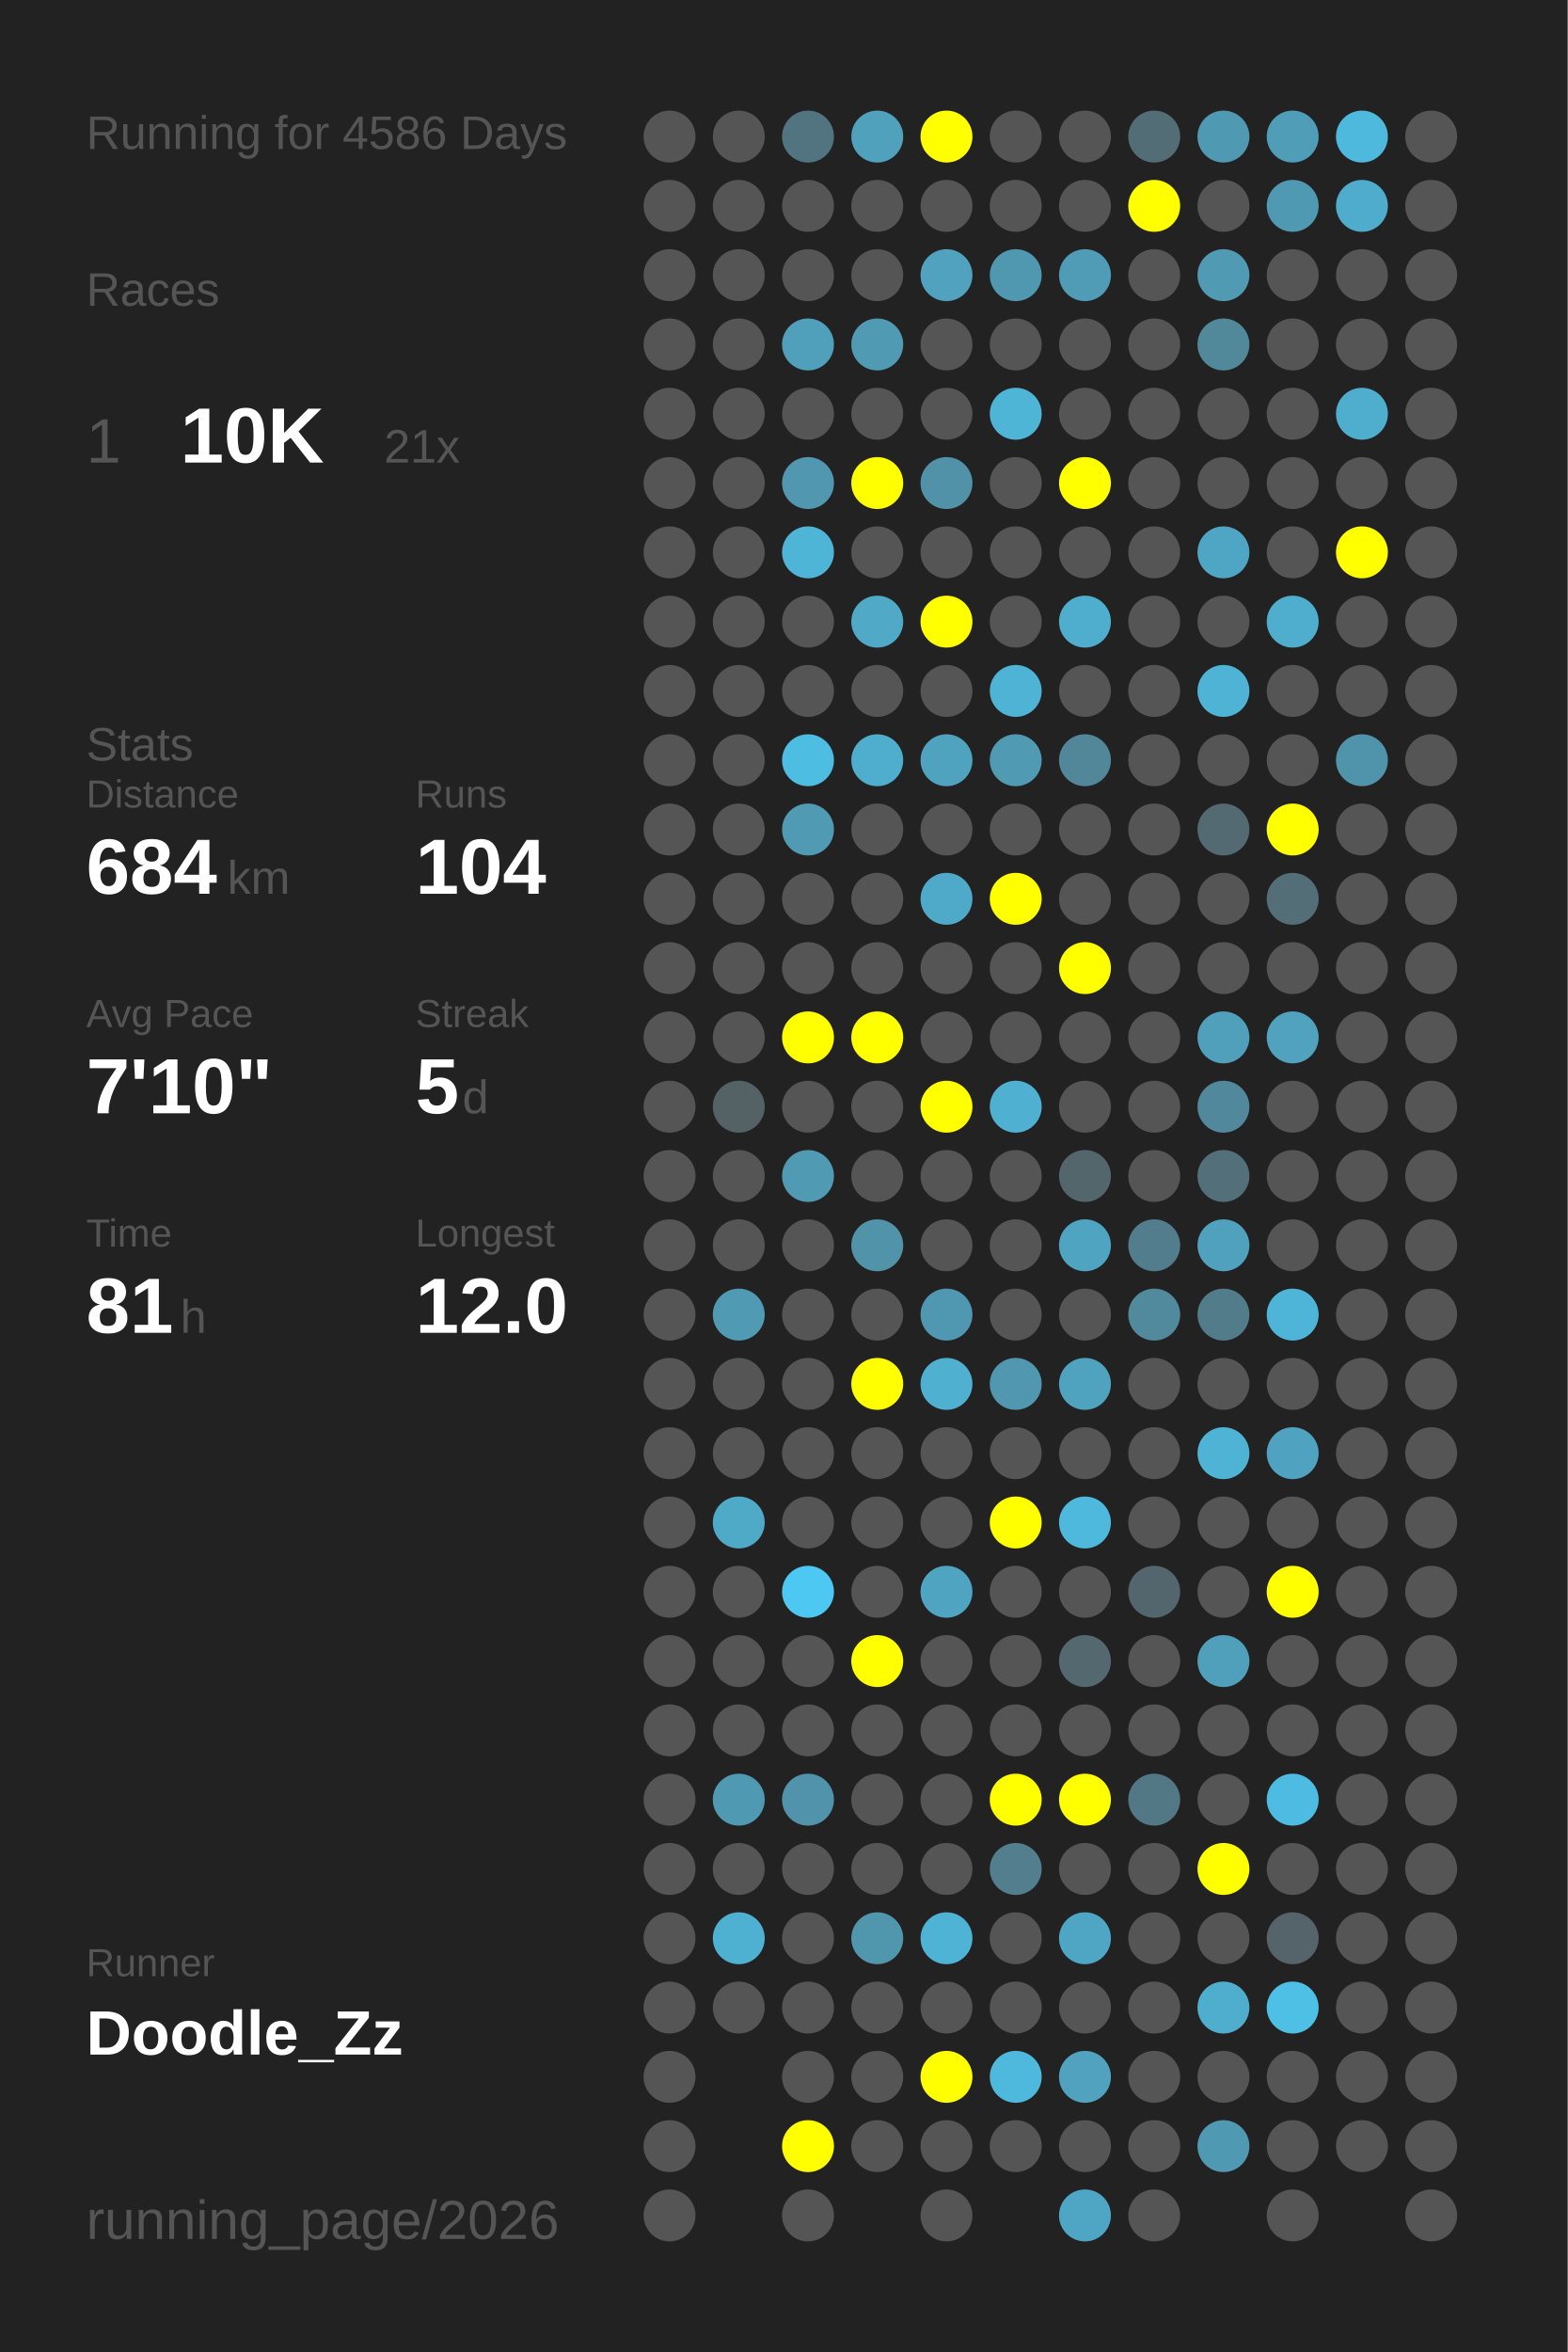
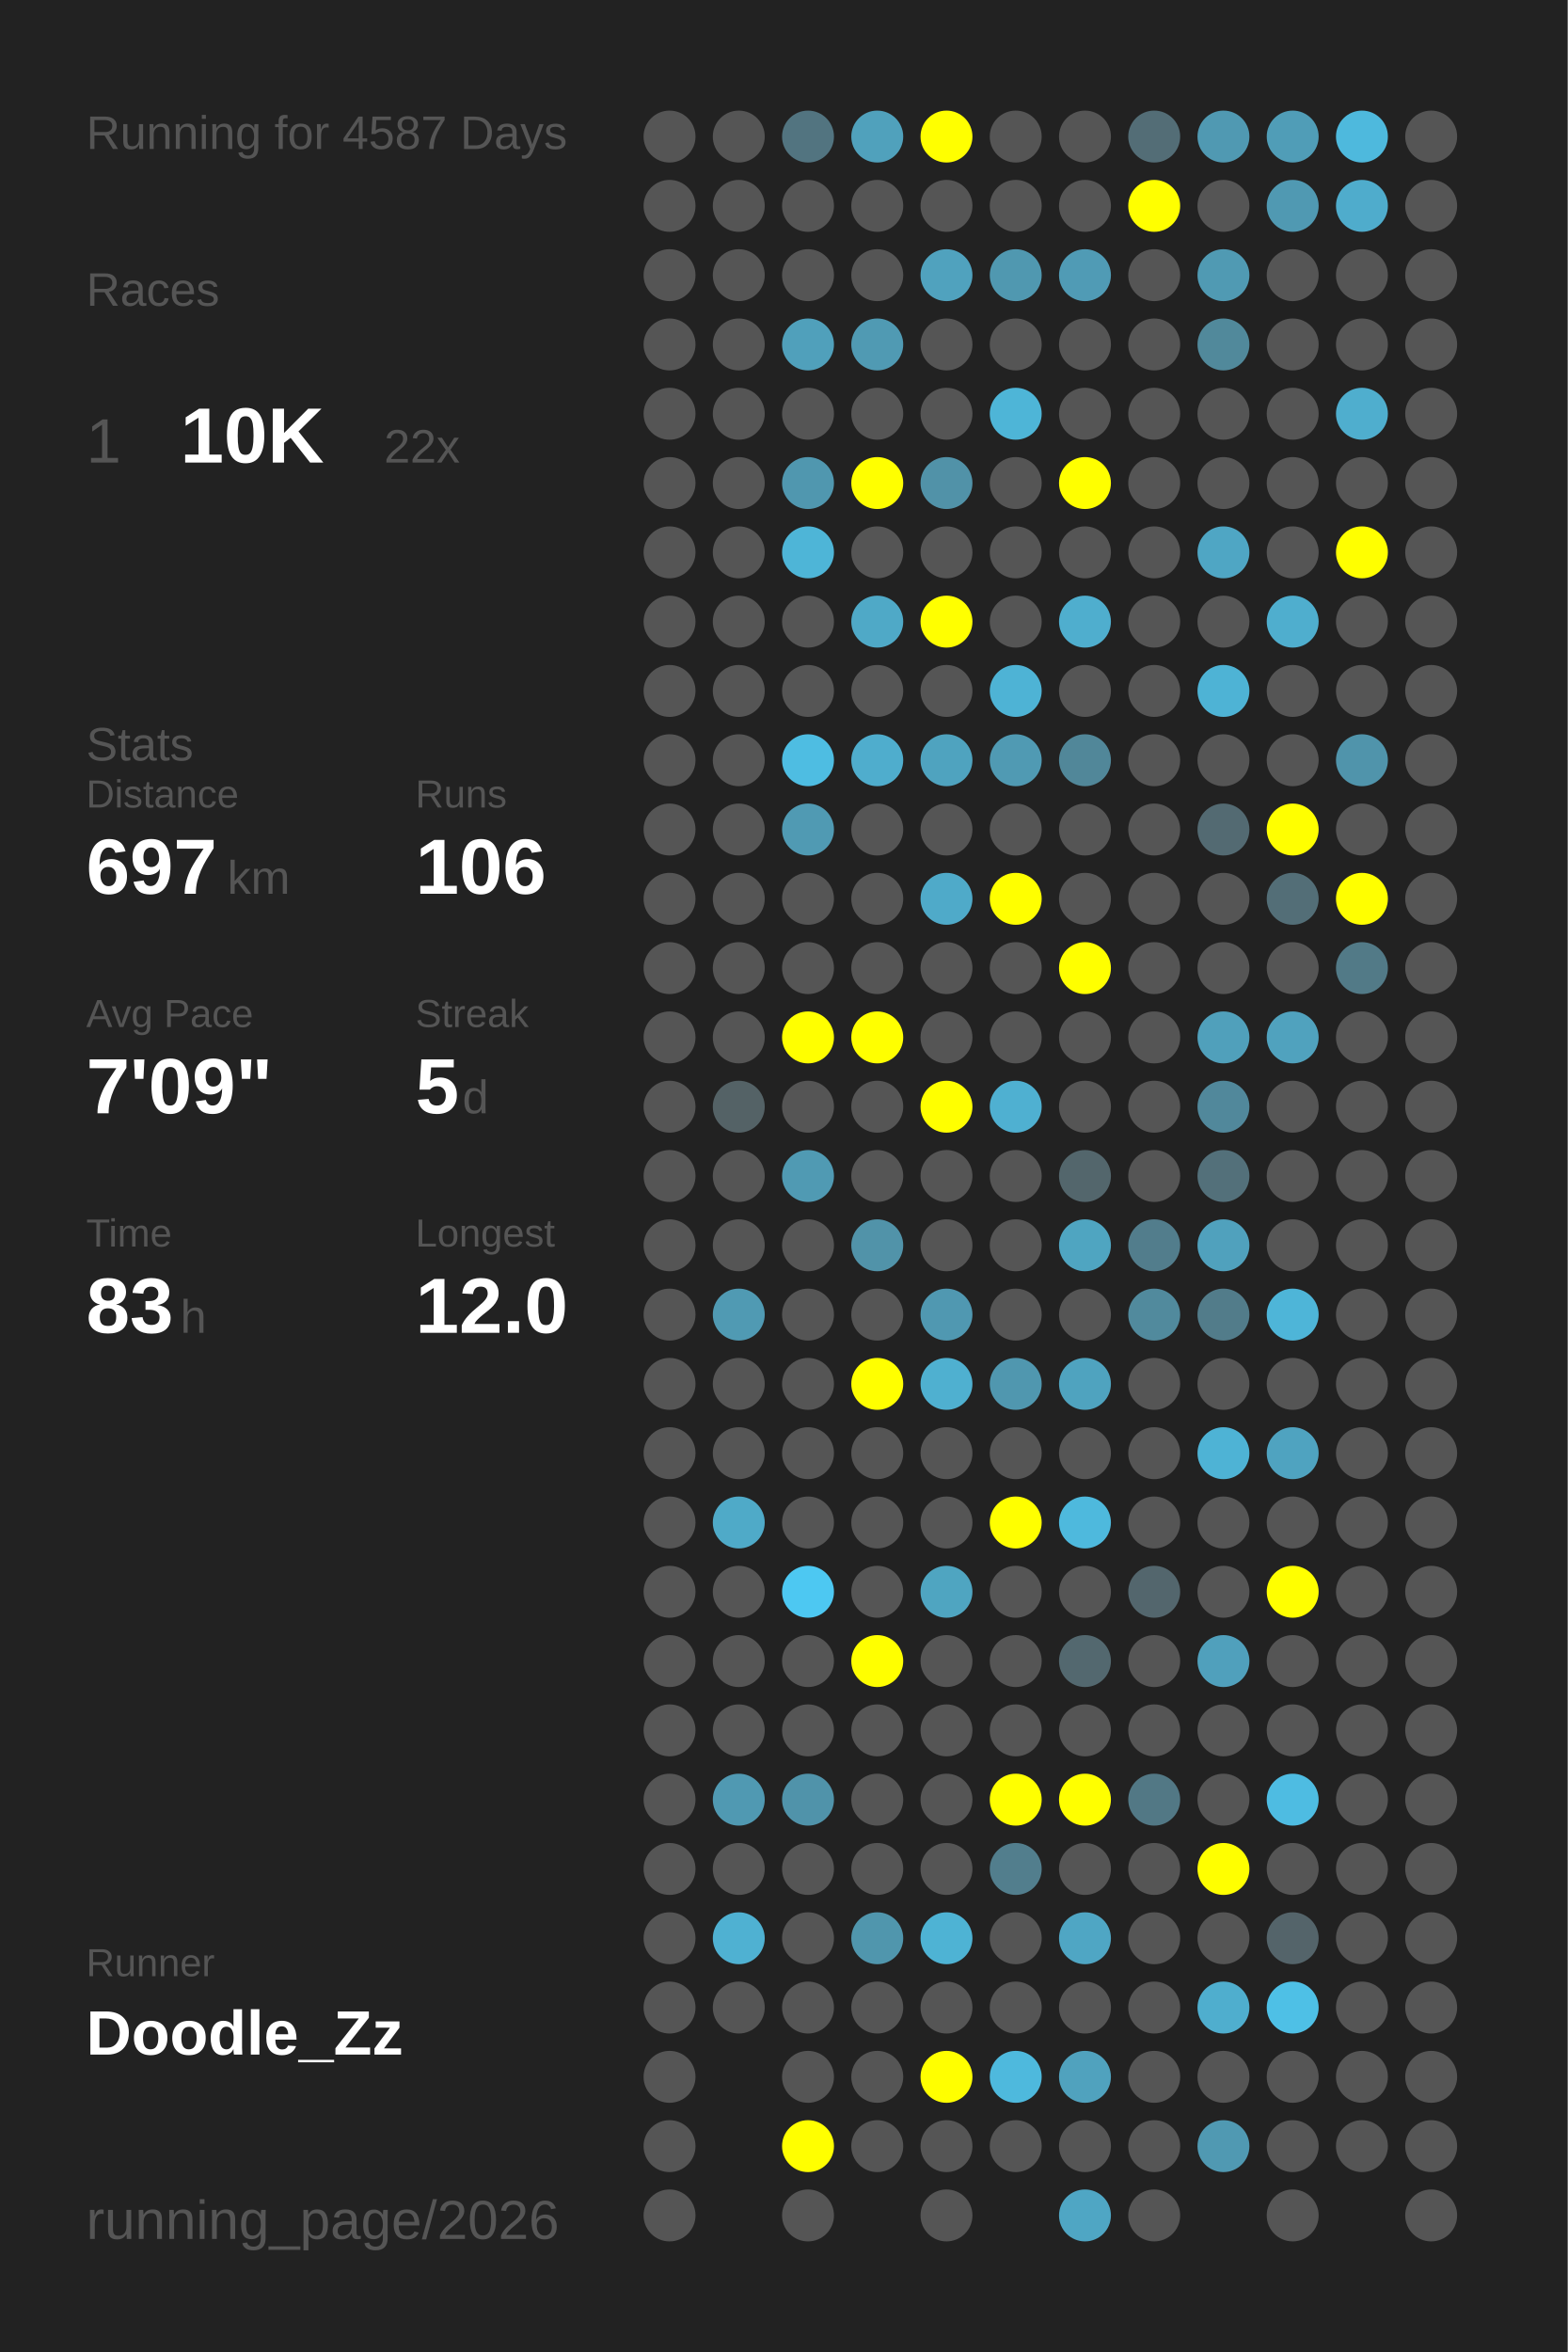
<svg xmlns="http://www.w3.org/2000/svg" baseProfile="full" height="300mm" version="1.1" viewBox="0,0,200,300" width="200mm">
  <defs />
  <rect fill="#222222" height="300" width="200" x="0" y="0" />
-   <text fill="#555555" style="font-size:6px; font-family:Arial;" x="11" y="19">Running for 4586 Days</text>
+   <text fill="#555555" style="font-size:6px; font-family:Arial;" x="11" y="19">Running for 4587 Days</text>
  <text fill="#555555" style="font-size:6px; font-family:Arial;" x="11" y="39">Races</text>
  <text fill="#555555" style="font-size:8px; font-family:Arial;" x="11" y="59">1</text>
  <text fill="#FFFFFF" style="font-size:10px; font-family:Arial; font-weight:bold;" x="23" y="59">10K</text>
-   <text fill="#555555" style="font-size:6px; font-family:Arial;" x="49" y="59">21x</text>
+   <text fill="#555555" style="font-size:6px; font-family:Arial;" x="49" y="59">22x</text>
  <text fill="#555555" style="font-size:6px; font-family:Arial;" x="11" y="97">Stats</text>
  <text fill="#555555" style="font-size:5px; font-family:Arial;" x="11" y="103">Distance</text>
-   <text fill="#FFFFFF" style="font-size:10px; font-family:Arial; font-weight:bold;" x="11" y="114">684</text>
+   <text fill="#FFFFFF" style="font-size:10px; font-family:Arial; font-weight:bold;" x="11" y="114">697</text>
  <text fill="#555555" style="font-size:6px; font-family:Arial;" x="29" y="114">km</text>
  <text fill="#555555" style="font-size:5px; font-family:Arial;" x="53" y="103">Runs</text>
-   <text fill="#FFFFFF" style="font-size:10px; font-family:Arial; font-weight:bold;" x="53" y="114">104</text>
+   <text fill="#FFFFFF" style="font-size:10px; font-family:Arial; font-weight:bold;" x="53" y="114">106</text>
  <text fill="#555555" style="font-size:5px; font-family:Arial;" x="11" y="131">Avg Pace</text>
-   <text fill="#FFFFFF" style="font-size:10px; font-family:Arial; font-weight:bold;" x="11" y="142">7'10"</text>
+   <text fill="#FFFFFF" style="font-size:10px; font-family:Arial; font-weight:bold;" x="11" y="142">7'09"</text>
  <text fill="#555555" style="font-size:5px; font-family:Arial;" x="53" y="131">Streak</text>
  <text fill="#FFFFFF" style="font-size:10px; font-family:Arial; font-weight:bold;" x="53" y="142">5</text>
  <text fill="#555555" style="font-size:6px; font-family:Arial;" x="59" y="142">d</text>
  <text fill="#555555" style="font-size:5px; font-family:Arial;" x="11" y="159">Time</text>
-   <text fill="#FFFFFF" style="font-size:10px; font-family:Arial; font-weight:bold;" x="11" y="170">81</text>
+   <text fill="#FFFFFF" style="font-size:10px; font-family:Arial; font-weight:bold;" x="11" y="170">83</text>
  <text fill="#555555" style="font-size:6px; font-family:Arial;" x="23" y="170">h</text>
  <text fill="#555555" style="font-size:5px; font-family:Arial;" x="53" y="159">Longest</text>
  <text fill="#FFFFFF" style="font-size:10px; font-family:Arial; font-weight:bold;" x="53" y="170">12.0</text>
  <text fill="#555555" style="font-size:5px; font-family:Arial;" x="11" y="252.065">Runner</text>
  <text fill="#FFFFFF" style="font-size:8px; font-family:Arial; font-weight:bold;" x="11" y="262.065">Doodle_Zz</text>
  <text fill="#555555" style="font-size:7px; font-family:Arial;" x="11" y="285.581">running_page/2026</text>
  <circle cx="85.417" cy="17.419" fill="#555555" r="3.312" />
  <circle cx="85.417" cy="26.258" fill="#555555" r="3.312" />
  <circle cx="85.417" cy="35.097" fill="#555555" r="3.312" />
  <circle cx="85.417" cy="43.935" fill="#555555" r="3.312" />
  <circle cx="85.417" cy="52.774" fill="#555555" r="3.312" />
  <circle cx="85.417" cy="61.613" fill="#555555" r="3.312" />
  <circle cx="85.417" cy="70.452" fill="#555555" r="3.312" />
  <circle cx="85.417" cy="79.29" fill="#555555" r="3.312" />
  <circle cx="85.417" cy="88.129" fill="#555555" r="3.312" />
  <circle cx="85.417" cy="96.968" fill="#555555" r="3.312" />
  <circle cx="85.417" cy="105.806" fill="#555555" r="3.312" />
  <circle cx="85.417" cy="114.645" fill="#555555" r="3.312" />
  <circle cx="85.417" cy="123.484" fill="#555555" r="3.312" />
  <circle cx="85.417" cy="132.323" fill="#555555" r="3.312" />
  <circle cx="85.417" cy="141.161" fill="#555555" r="3.312" />
  <circle cx="85.417" cy="150" fill="#555555" r="3.312" />
  <circle cx="85.417" cy="158.839" fill="#555555" r="3.312" />
  <circle cx="85.417" cy="167.677" fill="#555555" r="3.312" />
  <circle cx="85.417" cy="176.516" fill="#555555" r="3.312" />
  <circle cx="85.417" cy="185.355" fill="#555555" r="3.312" />
  <circle cx="85.417" cy="194.194" fill="#555555" r="3.312" />
  <circle cx="85.417" cy="203.032" fill="#555555" r="3.312" />
  <circle cx="85.417" cy="211.871" fill="#555555" r="3.312" />
  <circle cx="85.417" cy="220.71" fill="#555555" r="3.312" />
  <circle cx="85.417" cy="229.548" fill="#555555" r="3.312" />
  <circle cx="85.417" cy="238.387" fill="#555555" r="3.312" />
  <circle cx="85.417" cy="247.226" fill="#555555" r="3.312" />
  <circle cx="85.417" cy="256.065" fill="#555555" r="3.312" />
  <circle cx="85.417" cy="264.903" fill="#555555" r="3.312" />
  <circle cx="85.417" cy="273.742" fill="#555555" r="3.312" />
  <circle cx="85.417" cy="282.581" fill="#555555" r="3.312" />
  <circle cx="94.25" cy="17.419" fill="#555555" r="3.312" />
  <circle cx="94.25" cy="26.258" fill="#555555" r="3.312" />
  <circle cx="94.25" cy="35.097" fill="#555555" r="3.312" />
  <circle cx="94.25" cy="43.935" fill="#555555" r="3.312" />
  <circle cx="94.25" cy="52.774" fill="#555555" r="3.312" />
  <circle cx="94.25" cy="61.613" fill="#555555" r="3.312" />
  <circle cx="94.25" cy="70.452" fill="#555555" r="3.312" />
  <circle cx="94.25" cy="79.29" fill="#555555" r="3.312" />
  <circle cx="94.25" cy="88.129" fill="#555555" r="3.312" />
  <circle cx="94.25" cy="96.968" fill="#555555" r="3.312" />
  <circle cx="94.25" cy="105.806" fill="#555555" r="3.312" />
  <circle cx="94.25" cy="114.645" fill="#555555" r="3.312" />
  <circle cx="94.25" cy="123.484" fill="#555555" r="3.312" />
  <circle cx="94.25" cy="132.323" fill="#555555" r="3.312" />
  <circle cx="94.25" cy="141.161" fill="#546266" r="3.312" />
  <circle cx="94.25" cy="150" fill="#555555" r="3.312" />
  <circle cx="94.25" cy="158.839" fill="#555555" r="3.312" />
  <circle cx="94.25" cy="167.677" fill="#509ab3" r="3.312" />
  <circle cx="94.25" cy="176.516" fill="#555555" r="3.312" />
  <circle cx="94.25" cy="185.355" fill="#555555" r="3.312" />
  <circle cx="94.25" cy="194.194" fill="#4faac8" r="3.312" />
  <circle cx="94.25" cy="203.032" fill="#555555" r="3.312" />
  <circle cx="94.25" cy="211.871" fill="#555555" r="3.312" />
  <circle cx="94.25" cy="220.71" fill="#555555" r="3.312" />
  <circle cx="94.25" cy="229.548" fill="#5099b2" r="3.312" />
  <circle cx="94.25" cy="238.387" fill="#555555" r="3.312" />
  <circle cx="94.25" cy="247.226" fill="#4fb1d2" r="3.312" />
  <circle cx="94.25" cy="256.065" fill="#555555" r="3.312" />
  <circle cx="103.083" cy="17.419" fill="#527480" r="3.312" />
  <circle cx="103.083" cy="26.258" fill="#555555" r="3.312" />
  <circle cx="103.083" cy="35.097" fill="#555555" r="3.312" />
  <circle cx="103.083" cy="43.935" fill="#50a0bb" r="3.312" />
  <circle cx="103.083" cy="52.774" fill="#555555" r="3.312" />
  <circle cx="103.083" cy="61.613" fill="#5097af" r="3.312" />
  <circle cx="103.083" cy="70.452" fill="#4eb5d7" r="3.312" />
  <circle cx="103.083" cy="79.29" fill="#555555" r="3.312" />
  <circle cx="103.083" cy="88.129" fill="#555555" r="3.312" />
  <circle cx="103.083" cy="96.968" fill="#4ebde2" r="3.312" />
  <circle cx="103.083" cy="105.806" fill="#509ab3" r="3.312" />
  <circle cx="103.083" cy="114.645" fill="#555555" r="3.312" />
  <circle cx="103.083" cy="123.484" fill="#555555" r="3.312" />
  <circle cx="103.083" cy="132.323" fill="#FFFF00" r="3.312" />
  <circle cx="103.083" cy="141.161" fill="#555555" r="3.312" />
  <circle cx="103.083" cy="150" fill="#509ab3" r="3.312" />
  <circle cx="103.083" cy="158.839" fill="#555555" r="3.312" />
  <circle cx="103.083" cy="167.677" fill="#555555" r="3.312" />
  <circle cx="103.083" cy="176.516" fill="#555555" r="3.312" />
  <circle cx="103.083" cy="185.355" fill="#555555" r="3.312" />
  <circle cx="103.083" cy="194.194" fill="#555555" r="3.312" />
  <circle cx="103.083" cy="203.032" fill="#4dc8f2" r="3.312" />
  <circle cx="103.083" cy="211.871" fill="#555555" r="3.312" />
  <circle cx="103.083" cy="220.71" fill="#555555" r="3.312" />
  <circle cx="103.083" cy="229.548" fill="#5093aa" r="3.312" />
  <circle cx="103.083" cy="238.387" fill="#555555" r="3.312" />
  <circle cx="103.083" cy="247.226" fill="#555555" r="3.312" />
  <circle cx="103.083" cy="256.065" fill="#555555" r="3.312" />
  <circle cx="103.083" cy="264.903" fill="#555555" r="3.312" />
  <circle cx="103.083" cy="273.742" fill="#FFFF00" r="3.312" />
  <circle cx="103.083" cy="282.581" fill="#555555" r="3.312" />
  <circle cx="111.917" cy="17.419" fill="#50a1bc" r="3.312" />
  <circle cx="111.917" cy="26.258" fill="#555555" r="3.312" />
  <circle cx="111.917" cy="35.097" fill="#555555" r="3.312" />
  <circle cx="111.917" cy="43.935" fill="#509ab3" r="3.312" />
  <circle cx="111.917" cy="52.774" fill="#555555" r="3.312" />
  <circle cx="111.917" cy="61.613" fill="#FFFF00" r="3.312" />
  <circle cx="111.917" cy="70.452" fill="#555555" r="3.312" />
  <circle cx="111.917" cy="79.29" fill="#4fa9c7" r="3.312" />
  <circle cx="111.917" cy="88.129" fill="#555555" r="3.312" />
  <circle cx="111.917" cy="96.968" fill="#4fadcd" r="3.312" />
  <circle cx="111.917" cy="105.806" fill="#555555" r="3.312" />
  <circle cx="111.917" cy="114.645" fill="#555555" r="3.312" />
  <circle cx="111.917" cy="123.484" fill="#555555" r="3.312" />
  <circle cx="111.917" cy="132.323" fill="#FFFF00" r="3.312" />
  <circle cx="111.917" cy="141.161" fill="#555555" r="3.312" />
  <circle cx="111.917" cy="150" fill="#555555" r="3.312" />
  <circle cx="111.917" cy="158.839" fill="#5193a9" r="3.312" />
  <circle cx="111.917" cy="167.677" fill="#555555" r="3.312" />
  <circle cx="111.917" cy="176.516" fill="#FFFF00" r="3.312" />
  <circle cx="111.917" cy="185.355" fill="#555555" r="3.312" />
  <circle cx="111.917" cy="194.194" fill="#555555" r="3.312" />
  <circle cx="111.917" cy="203.032" fill="#555555" r="3.312" />
  <circle cx="111.917" cy="211.871" fill="#FFFF00" r="3.312" />
  <circle cx="111.917" cy="220.71" fill="#555555" r="3.312" />
  <circle cx="111.917" cy="229.548" fill="#555555" r="3.312" />
  <circle cx="111.917" cy="238.387" fill="#555555" r="3.312" />
  <circle cx="111.917" cy="247.226" fill="#5096ad" r="3.312" />
  <circle cx="111.917" cy="256.065" fill="#555555" r="3.312" />
  <circle cx="111.917" cy="264.903" fill="#555555" r="3.312" />
  <circle cx="111.917" cy="273.742" fill="#555555" r="3.312" />
  <circle cx="120.75" cy="17.419" fill="#FFFF00" r="3.312" />
  <circle cx="120.75" cy="26.258" fill="#555555" r="3.312" />
  <circle cx="120.75" cy="35.097" fill="#50a2be" r="3.312" />
  <circle cx="120.75" cy="43.935" fill="#555555" r="3.312" />
  <circle cx="120.75" cy="52.774" fill="#555555" r="3.312" />
  <circle cx="120.75" cy="61.613" fill="#5192a8" r="3.312" />
  <circle cx="120.75" cy="70.452" fill="#555555" r="3.312" />
  <circle cx="120.75" cy="79.29" fill="#FFFF00" r="3.312" />
  <circle cx="120.75" cy="88.129" fill="#555555" r="3.312" />
  <circle cx="120.75" cy="96.968" fill="#4fa3bf" r="3.312" />
  <circle cx="120.75" cy="105.806" fill="#555555" r="3.312" />
  <circle cx="120.75" cy="114.645" fill="#4faac9" r="3.312" />
  <circle cx="120.75" cy="123.484" fill="#555555" r="3.312" />
  <circle cx="120.75" cy="132.323" fill="#555555" r="3.312" />
  <circle cx="120.75" cy="141.161" fill="#FFFF00" r="3.312" />
  <circle cx="120.75" cy="150" fill="#555555" r="3.312" />
  <circle cx="120.75" cy="158.839" fill="#555555" r="3.312" />
  <circle cx="120.75" cy="167.677" fill="#5098b1" r="3.312" />
  <circle cx="120.75" cy="176.516" fill="#4fb0d0" r="3.312" />
  <circle cx="120.75" cy="185.355" fill="#555555" r="3.312" />
  <circle cx="120.75" cy="194.194" fill="#555555" r="3.312" />
  <circle cx="120.75" cy="203.032" fill="#4fa5c1" r="3.312" />
  <circle cx="120.75" cy="211.871" fill="#555555" r="3.312" />
  <circle cx="120.75" cy="220.71" fill="#555555" r="3.312" />
  <circle cx="120.75" cy="229.548" fill="#555555" r="3.312" />
  <circle cx="120.75" cy="238.387" fill="#555555" r="3.312" />
  <circle cx="120.75" cy="247.226" fill="#4eb3d4" r="3.312" />
  <circle cx="120.75" cy="256.065" fill="#555555" r="3.312" />
  <circle cx="120.75" cy="264.903" fill="#FFFF00" r="3.312" />
  <circle cx="120.75" cy="273.742" fill="#555555" r="3.312" />
  <circle cx="120.75" cy="282.581" fill="#555555" r="3.312" />
  <circle cx="129.583" cy="17.419" fill="#555555" r="3.312" />
  <circle cx="129.583" cy="26.258" fill="#555555" r="3.312" />
  <circle cx="129.583" cy="35.097" fill="#5098b0" r="3.312" />
  <circle cx="129.583" cy="43.935" fill="#555555" r="3.312" />
  <circle cx="129.583" cy="52.774" fill="#4eb5d7" r="3.312" />
  <circle cx="129.583" cy="61.613" fill="#555555" r="3.312" />
  <circle cx="129.583" cy="70.452" fill="#555555" r="3.312" />
  <circle cx="129.583" cy="79.29" fill="#555555" r="3.312" />
  <circle cx="129.583" cy="88.129" fill="#4eb3d5" r="3.312" />
  <circle cx="129.583" cy="96.968" fill="#509ab3" r="3.312" />
  <circle cx="129.583" cy="105.806" fill="#555555" r="3.312" />
  <circle cx="129.583" cy="114.645" fill="#FFFF00" r="3.312" />
  <circle cx="129.583" cy="123.484" fill="#555555" r="3.312" />
  <circle cx="129.583" cy="132.323" fill="#555555" r="3.312" />
  <circle cx="129.583" cy="141.161" fill="#4fb0d1" r="3.312" />
  <circle cx="129.583" cy="150" fill="#555555" r="3.312" />
  <circle cx="129.583" cy="158.839" fill="#555555" r="3.312" />
  <circle cx="129.583" cy="167.677" fill="#555555" r="3.312" />
  <circle cx="129.583" cy="176.516" fill="#5097af" r="3.312" />
  <circle cx="129.583" cy="185.355" fill="#555555" r="3.312" />
  <circle cx="129.583" cy="194.194" fill="#FFFF00" r="3.312" />
  <circle cx="129.583" cy="203.032" fill="#555555" r="3.312" />
  <circle cx="129.583" cy="211.871" fill="#555555" r="3.312" />
  <circle cx="129.583" cy="220.71" fill="#555555" r="3.312" />
  <circle cx="129.583" cy="229.548" fill="#FFFF00" r="3.312" />
  <circle cx="129.583" cy="238.387" fill="#527e8d" r="3.312" />
  <circle cx="129.583" cy="247.226" fill="#555555" r="3.312" />
  <circle cx="129.583" cy="256.065" fill="#555555" r="3.312" />
  <circle cx="129.583" cy="264.903" fill="#4eb9dd" r="3.312" />
  <circle cx="129.583" cy="273.742" fill="#555555" r="3.312" />
  <circle cx="138.417" cy="17.419" fill="#555555" r="3.312" />
  <circle cx="138.417" cy="26.258" fill="#555555" r="3.312" />
  <circle cx="138.417" cy="35.097" fill="#509bb5" r="3.312" />
  <circle cx="138.417" cy="43.935" fill="#555555" r="3.312" />
  <circle cx="138.417" cy="52.774" fill="#555555" r="3.312" />
  <circle cx="138.417" cy="61.613" fill="#FFFF00" r="3.312" />
  <circle cx="138.417" cy="70.452" fill="#555555" r="3.312" />
  <circle cx="138.417" cy="79.29" fill="#4faece" r="3.312" />
  <circle cx="138.417" cy="88.129" fill="#555555" r="3.312" />
  <circle cx="138.417" cy="96.968" fill="#518799" r="3.312" />
  <circle cx="138.417" cy="105.806" fill="#555555" r="3.312" />
  <circle cx="138.417" cy="114.645" fill="#555555" r="3.312" />
  <circle cx="138.417" cy="123.484" fill="#FFFF00" r="3.312" />
  <circle cx="138.417" cy="132.323" fill="#555555" r="3.312" />
  <circle cx="138.417" cy="141.161" fill="#555555" r="3.312" />
  <circle cx="138.417" cy="150" fill="#53666c" r="3.312" />
  <circle cx="138.417" cy="158.839" fill="#4fa5c1" r="3.312" />
  <circle cx="138.417" cy="167.677" fill="#555555" r="3.312" />
  <circle cx="138.417" cy="176.516" fill="#4fa3bf" r="3.312" />
  <circle cx="138.417" cy="185.355" fill="#555555" r="3.312" />
  <circle cx="138.417" cy="194.194" fill="#4eb9dd" r="3.312" />
  <circle cx="138.417" cy="203.032" fill="#555555" r="3.312" />
  <circle cx="138.417" cy="211.871" fill="#53686f" r="3.312" />
  <circle cx="138.417" cy="220.71" fill="#555555" r="3.312" />
  <circle cx="138.417" cy="229.548" fill="#FFFF00" r="3.312" />
  <circle cx="138.417" cy="238.387" fill="#555555" r="3.312" />
  <circle cx="138.417" cy="247.226" fill="#4fa6c4" r="3.312" />
  <circle cx="138.417" cy="256.065" fill="#555555" r="3.312" />
  <circle cx="138.417" cy="264.903" fill="#50a2be" r="3.312" />
  <circle cx="138.417" cy="273.742" fill="#555555" r="3.312" />
  <circle cx="138.417" cy="282.581" fill="#4fa6c4" r="3.312" />
  <circle cx="147.25" cy="17.419" fill="#536d76" r="3.312" />
  <circle cx="147.25" cy="26.258" fill="#FFFF00" r="3.312" />
  <circle cx="147.25" cy="35.097" fill="#555555" r="3.312" />
  <circle cx="147.25" cy="43.935" fill="#555555" r="3.312" />
  <circle cx="147.25" cy="52.774" fill="#555555" r="3.312" />
  <circle cx="147.25" cy="61.613" fill="#555555" r="3.312" />
  <circle cx="147.25" cy="70.452" fill="#555555" r="3.312" />
  <circle cx="147.25" cy="79.29" fill="#555555" r="3.312" />
  <circle cx="147.25" cy="88.129" fill="#555555" r="3.312" />
  <circle cx="147.25" cy="96.968" fill="#555555" r="3.312" />
  <circle cx="147.25" cy="105.806" fill="#555555" r="3.312" />
  <circle cx="147.25" cy="114.645" fill="#555555" r="3.312" />
  <circle cx="147.25" cy="123.484" fill="#555555" r="3.312" />
  <circle cx="147.25" cy="132.323" fill="#555555" r="3.312" />
  <circle cx="147.25" cy="141.161" fill="#555555" r="3.312" />
  <circle cx="147.25" cy="150" fill="#555555" r="3.312" />
  <circle cx="147.25" cy="158.839" fill="#527d8c" r="3.312" />
  <circle cx="147.25" cy="167.677" fill="#518a9d" r="3.312" />
  <circle cx="147.25" cy="176.516" fill="#555555" r="3.312" />
  <circle cx="147.25" cy="185.355" fill="#555555" r="3.312" />
  <circle cx="147.25" cy="194.194" fill="#555555" r="3.312" />
  <circle cx="147.25" cy="203.032" fill="#53666d" r="3.312" />
  <circle cx="147.25" cy="211.871" fill="#555555" r="3.312" />
  <circle cx="147.25" cy="220.71" fill="#555555" r="3.312" />
  <circle cx="147.25" cy="229.548" fill="#527885" r="3.312" />
  <circle cx="147.25" cy="238.387" fill="#555555" r="3.312" />
  <circle cx="147.25" cy="247.226" fill="#555555" r="3.312" />
  <circle cx="147.25" cy="256.065" fill="#555555" r="3.312" />
  <circle cx="147.25" cy="264.903" fill="#555555" r="3.312" />
  <circle cx="147.25" cy="273.742" fill="#555555" r="3.312" />
  <circle cx="147.25" cy="282.581" fill="#555555" r="3.312" />
  <circle cx="156.083" cy="17.419" fill="#5099b2" r="3.312" />
  <circle cx="156.083" cy="26.258" fill="#555555" r="3.312" />
  <circle cx="156.083" cy="35.097" fill="#509ab3" r="3.312" />
  <circle cx="156.083" cy="43.935" fill="#51899b" r="3.312" />
  <circle cx="156.083" cy="52.774" fill="#555555" r="3.312" />
  <circle cx="156.083" cy="61.613" fill="#555555" r="3.312" />
  <circle cx="156.083" cy="70.452" fill="#4fa6c4" r="3.312" />
  <circle cx="156.083" cy="79.29" fill="#555555" r="3.312" />
  <circle cx="156.083" cy="88.129" fill="#4eb3d5" r="3.312" />
  <circle cx="156.083" cy="96.968" fill="#555555" r="3.312" />
  <circle cx="156.083" cy="105.806" fill="#536a72" r="3.312" />
  <circle cx="156.083" cy="114.645" fill="#555555" r="3.312" />
  <circle cx="156.083" cy="123.484" fill="#555555" r="3.312" />
  <circle cx="156.083" cy="132.323" fill="#50a0bb" r="3.312" />
  <circle cx="156.083" cy="141.161" fill="#51889b" r="3.312" />
  <circle cx="156.083" cy="150" fill="#53707a" r="3.312" />
  <circle cx="156.083" cy="158.839" fill="#50a1bd" r="3.312" />
  <circle cx="156.083" cy="167.677" fill="#527c8a" r="3.312" />
  <circle cx="156.083" cy="176.516" fill="#555555" r="3.312" />
  <circle cx="156.083" cy="185.355" fill="#4eb3d5" r="3.312" />
  <circle cx="156.083" cy="194.194" fill="#555555" r="3.312" />
  <circle cx="156.083" cy="203.032" fill="#555555" r="3.312" />
  <circle cx="156.083" cy="211.871" fill="#50a0bc" r="3.312" />
  <circle cx="156.083" cy="220.71" fill="#555555" r="3.312" />
  <circle cx="156.083" cy="229.548" fill="#555555" r="3.312" />
  <circle cx="156.083" cy="238.387" fill="#FFFF00" r="3.312" />
  <circle cx="156.083" cy="247.226" fill="#555555" r="3.312" />
  <circle cx="156.083" cy="256.065" fill="#4faece" r="3.312" />
  <circle cx="156.083" cy="264.903" fill="#555555" r="3.312" />
  <circle cx="156.083" cy="273.742" fill="#5099b2" r="3.312" />
  <circle cx="164.917" cy="17.419" fill="#509db7" r="3.312" />
  <circle cx="164.917" cy="26.258" fill="#5099b2" r="3.312" />
  <circle cx="164.917" cy="35.097" fill="#555555" r="3.312" />
  <circle cx="164.917" cy="43.935" fill="#555555" r="3.312" />
  <circle cx="164.917" cy="52.774" fill="#555555" r="3.312" />
  <circle cx="164.917" cy="61.613" fill="#555555" r="3.312" />
  <circle cx="164.917" cy="70.452" fill="#555555" r="3.312" />
  <circle cx="164.917" cy="79.29" fill="#4faece" r="3.312" />
  <circle cx="164.917" cy="88.129" fill="#555555" r="3.312" />
  <circle cx="164.917" cy="96.968" fill="#555555" r="3.312" />
  <circle cx="164.917" cy="105.806" fill="#FFFF00" r="3.312" />
  <circle cx="164.917" cy="114.645" fill="#536e77" r="3.312" />
  <circle cx="164.917" cy="123.484" fill="#555555" r="3.312" />
  <circle cx="164.917" cy="132.323" fill="#50a2be" r="3.312" />
  <circle cx="164.917" cy="141.161" fill="#555555" r="3.312" />
  <circle cx="164.917" cy="150" fill="#555555" r="3.312" />
  <circle cx="164.917" cy="158.839" fill="#555555" r="3.312" />
  <circle cx="164.917" cy="167.677" fill="#4eb5d8" r="3.312" />
  <circle cx="164.917" cy="176.516" fill="#555555" r="3.312" />
  <circle cx="164.917" cy="185.355" fill="#4fa3c0" r="3.312" />
  <circle cx="164.917" cy="194.194" fill="#555555" r="3.312" />
  <circle cx="164.917" cy="203.032" fill="#FFFF00" r="3.312" />
  <circle cx="164.917" cy="211.871" fill="#555555" r="3.312" />
  <circle cx="164.917" cy="220.71" fill="#555555" r="3.312" />
  <circle cx="164.917" cy="229.548" fill="#4ebce2" r="3.312" />
  <circle cx="164.917" cy="238.387" fill="#555555" r="3.312" />
  <circle cx="164.917" cy="247.226" fill="#54646a" r="3.312" />
  <circle cx="164.917" cy="256.065" fill="#4ec0e6" r="3.312" />
  <circle cx="164.917" cy="264.903" fill="#555555" r="3.312" />
  <circle cx="164.917" cy="273.742" fill="#555555" r="3.312" />
  <circle cx="164.917" cy="282.581" fill="#555555" r="3.312" />
  <circle cx="173.75" cy="17.419" fill="#4eb9dd" r="3.312" />
  <circle cx="173.75" cy="26.258" fill="#4faccc" r="3.312" />
  <circle cx="173.75" cy="35.097" fill="#555555" r="3.312" />
  <circle cx="173.75" cy="43.935" fill="#555555" r="3.312" />
  <circle cx="173.75" cy="52.774" fill="#4faece" r="3.312" />
  <circle cx="173.75" cy="61.613" fill="#555555" r="3.312" />
  <circle cx="173.75" cy="70.452" fill="#FFFF00" r="3.312" />
  <circle cx="173.75" cy="79.29" fill="#555555" r="3.312" />
  <circle cx="173.75" cy="88.129" fill="#555555" r="3.312" />
  <circle cx="173.75" cy="96.968" fill="#5094ab" r="3.312" />
  <circle cx="173.75" cy="105.806" fill="#555555" r="3.312" />
-   <circle cx="173.75" cy="114.645" fill="#555555" r="3.312" />
-   <circle cx="173.75" cy="123.484" fill="#555555" r="3.312" />
+   <circle cx="173.75" cy="114.645" fill="#FFFF00" r="3.312" />
+   <circle cx="173.75" cy="123.484" fill="#527a87" r="3.312" />
  <circle cx="173.75" cy="132.323" fill="#555555" r="3.312" />
  <circle cx="173.75" cy="141.161" fill="#555555" r="3.312" />
  <circle cx="173.75" cy="150" fill="#555555" r="3.312" />
  <circle cx="173.75" cy="158.839" fill="#555555" r="3.312" />
  <circle cx="173.75" cy="167.677" fill="#555555" r="3.312" />
  <circle cx="173.75" cy="176.516" fill="#555555" r="3.312" />
  <circle cx="173.75" cy="185.355" fill="#555555" r="3.312" />
  <circle cx="173.75" cy="194.194" fill="#555555" r="3.312" />
  <circle cx="173.75" cy="203.032" fill="#555555" r="3.312" />
  <circle cx="173.75" cy="211.871" fill="#555555" r="3.312" />
  <circle cx="173.75" cy="220.71" fill="#555555" r="3.312" />
  <circle cx="173.75" cy="229.548" fill="#555555" r="3.312" />
  <circle cx="173.75" cy="238.387" fill="#555555" r="3.312" />
  <circle cx="173.75" cy="247.226" fill="#555555" r="3.312" />
  <circle cx="173.75" cy="256.065" fill="#555555" r="3.312" />
  <circle cx="173.75" cy="264.903" fill="#555555" r="3.312" />
  <circle cx="173.75" cy="273.742" fill="#555555" r="3.312" />
  <circle cx="182.583" cy="17.419" fill="#555555" r="3.312" />
  <circle cx="182.583" cy="26.258" fill="#555555" r="3.312" />
  <circle cx="182.583" cy="35.097" fill="#555555" r="3.312" />
  <circle cx="182.583" cy="43.935" fill="#555555" r="3.312" />
  <circle cx="182.583" cy="52.774" fill="#555555" r="3.312" />
  <circle cx="182.583" cy="61.613" fill="#555555" r="3.312" />
  <circle cx="182.583" cy="70.452" fill="#555555" r="3.312" />
  <circle cx="182.583" cy="79.29" fill="#555555" r="3.312" />
  <circle cx="182.583" cy="88.129" fill="#555555" r="3.312" />
  <circle cx="182.583" cy="96.968" fill="#555555" r="3.312" />
  <circle cx="182.583" cy="105.806" fill="#555555" r="3.312" />
  <circle cx="182.583" cy="114.645" fill="#555555" r="3.312" />
  <circle cx="182.583" cy="123.484" fill="#555555" r="3.312" />
  <circle cx="182.583" cy="132.323" fill="#555555" r="3.312" />
  <circle cx="182.583" cy="141.161" fill="#555555" r="3.312" />
  <circle cx="182.583" cy="150" fill="#555555" r="3.312" />
  <circle cx="182.583" cy="158.839" fill="#555555" r="3.312" />
  <circle cx="182.583" cy="167.677" fill="#555555" r="3.312" />
  <circle cx="182.583" cy="176.516" fill="#555555" r="3.312" />
  <circle cx="182.583" cy="185.355" fill="#555555" r="3.312" />
  <circle cx="182.583" cy="194.194" fill="#555555" r="3.312" />
  <circle cx="182.583" cy="203.032" fill="#555555" r="3.312" />
  <circle cx="182.583" cy="211.871" fill="#555555" r="3.312" />
  <circle cx="182.583" cy="220.71" fill="#555555" r="3.312" />
  <circle cx="182.583" cy="229.548" fill="#555555" r="3.312" />
  <circle cx="182.583" cy="238.387" fill="#555555" r="3.312" />
  <circle cx="182.583" cy="247.226" fill="#555555" r="3.312" />
  <circle cx="182.583" cy="256.065" fill="#555555" r="3.312" />
  <circle cx="182.583" cy="264.903" fill="#555555" r="3.312" />
  <circle cx="182.583" cy="273.742" fill="#555555" r="3.312" />
  <circle cx="182.583" cy="282.581" fill="#555555" r="3.312" />
</svg>
